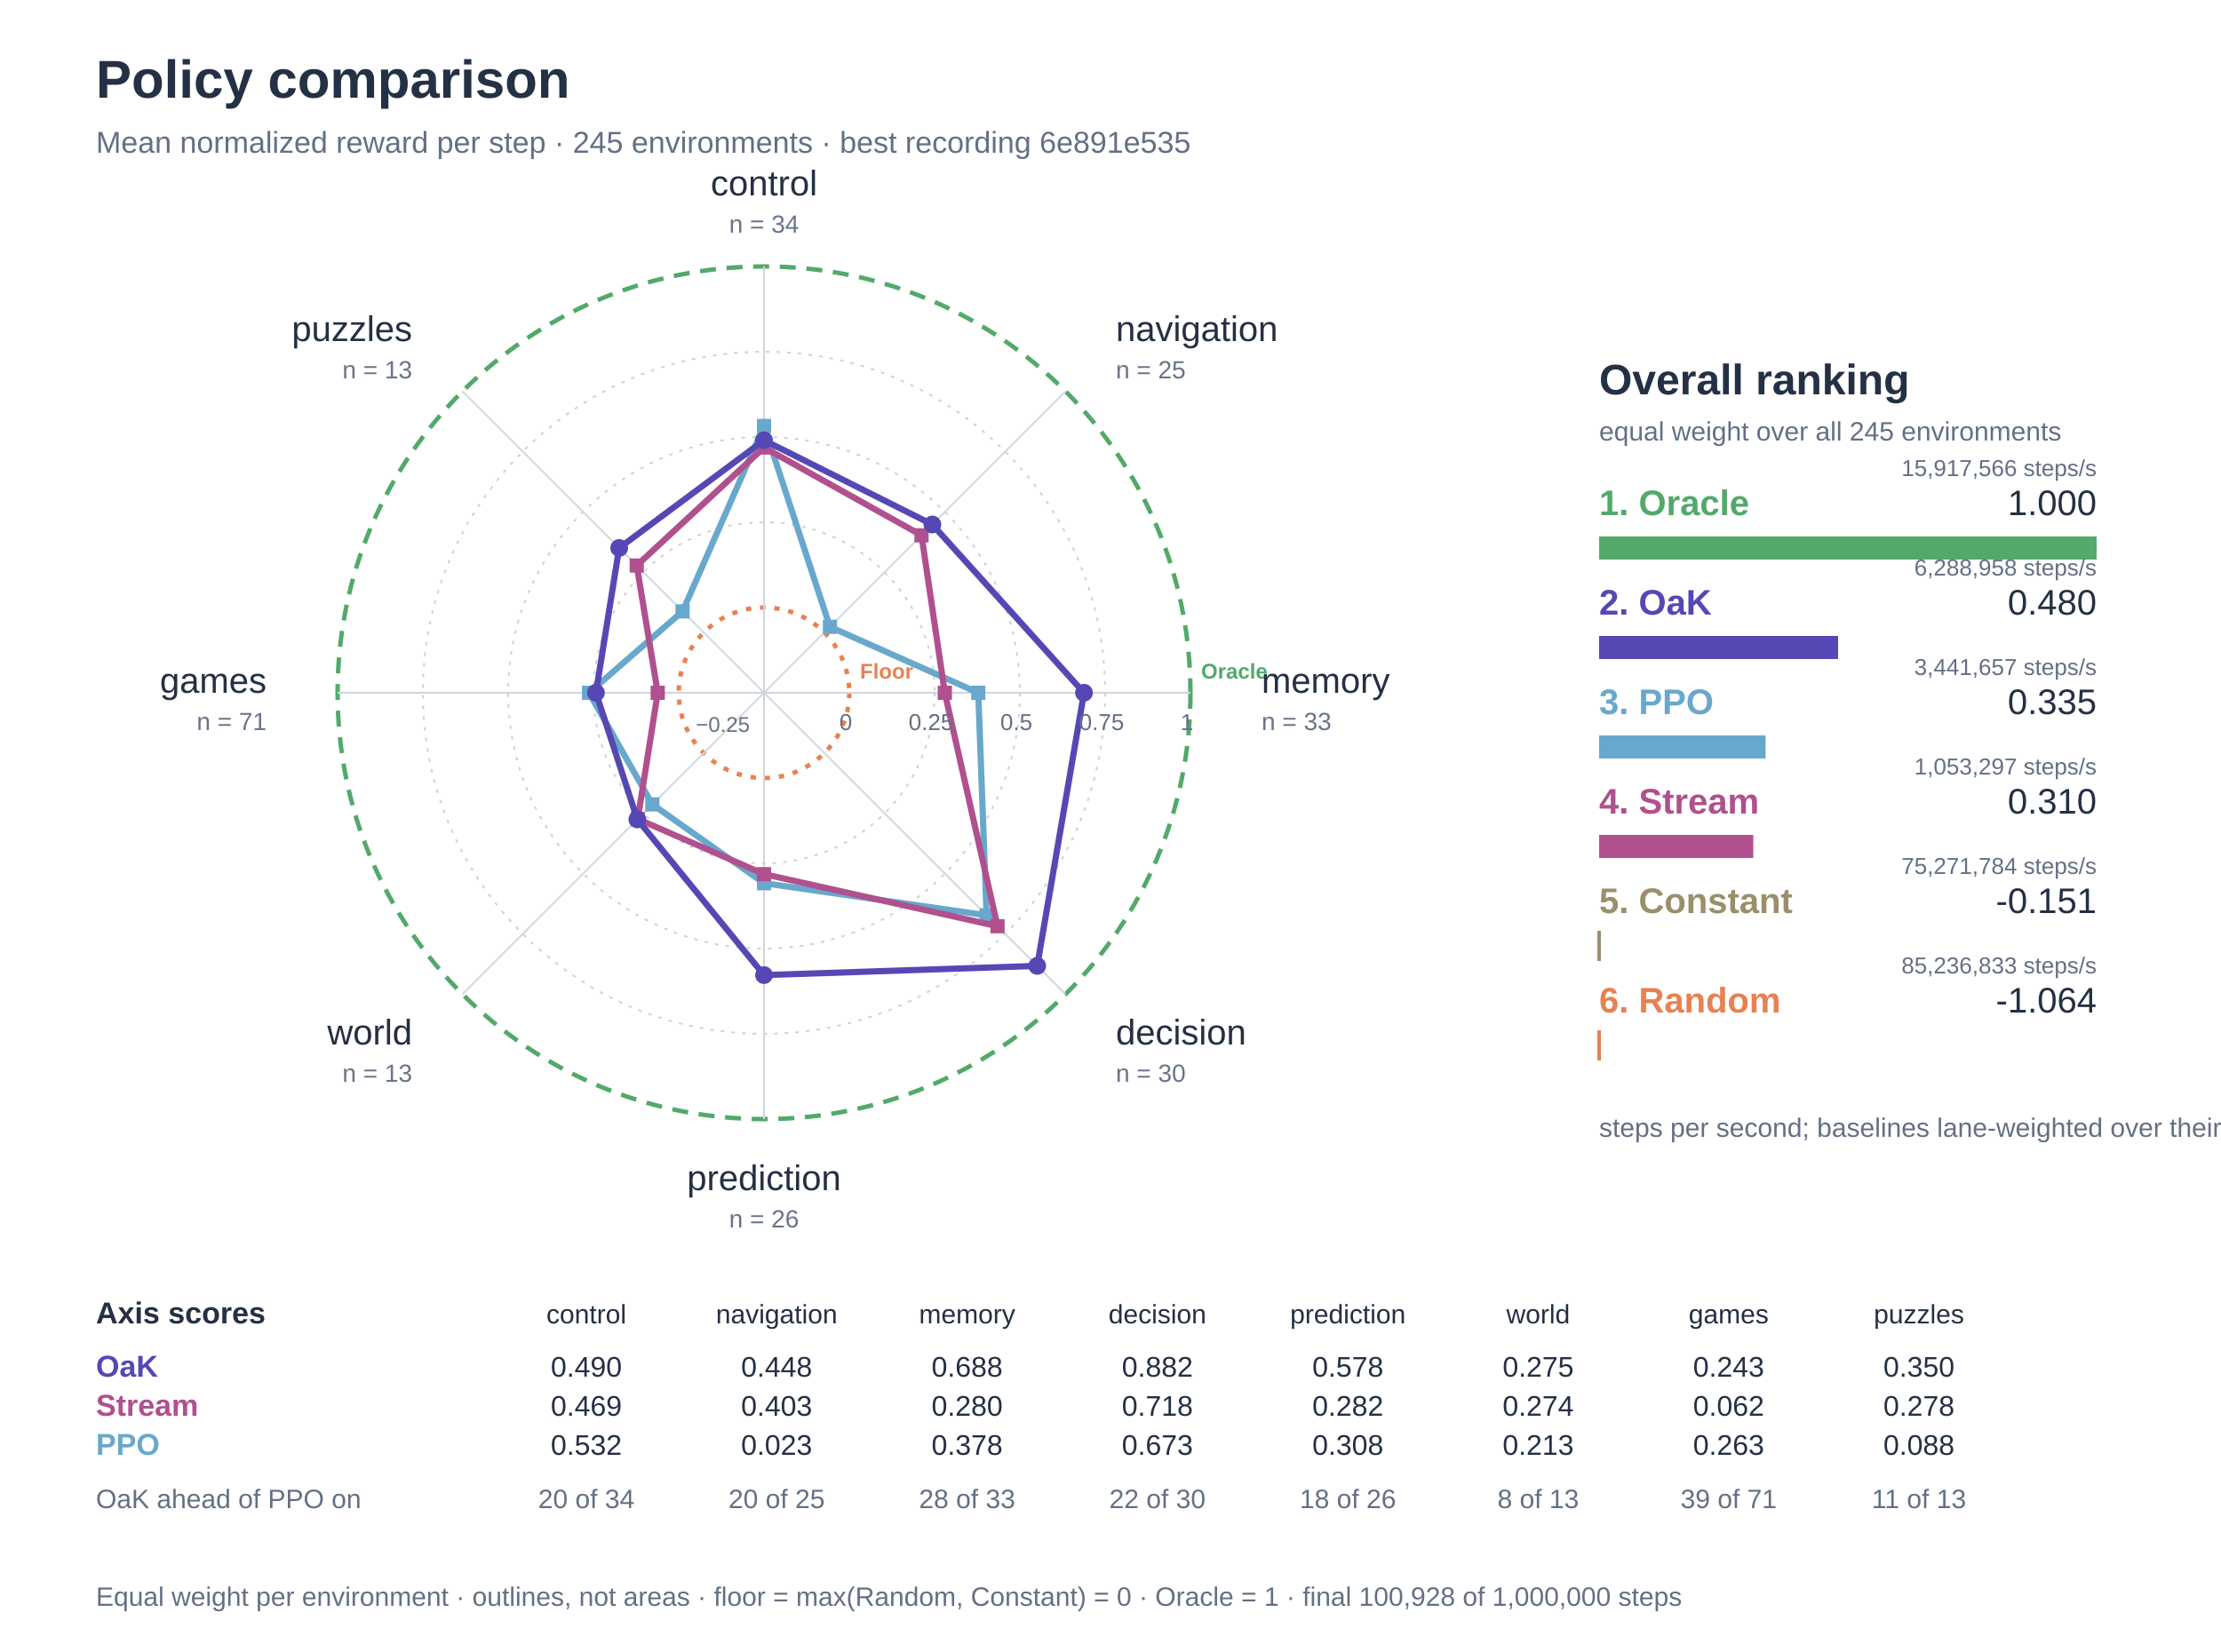
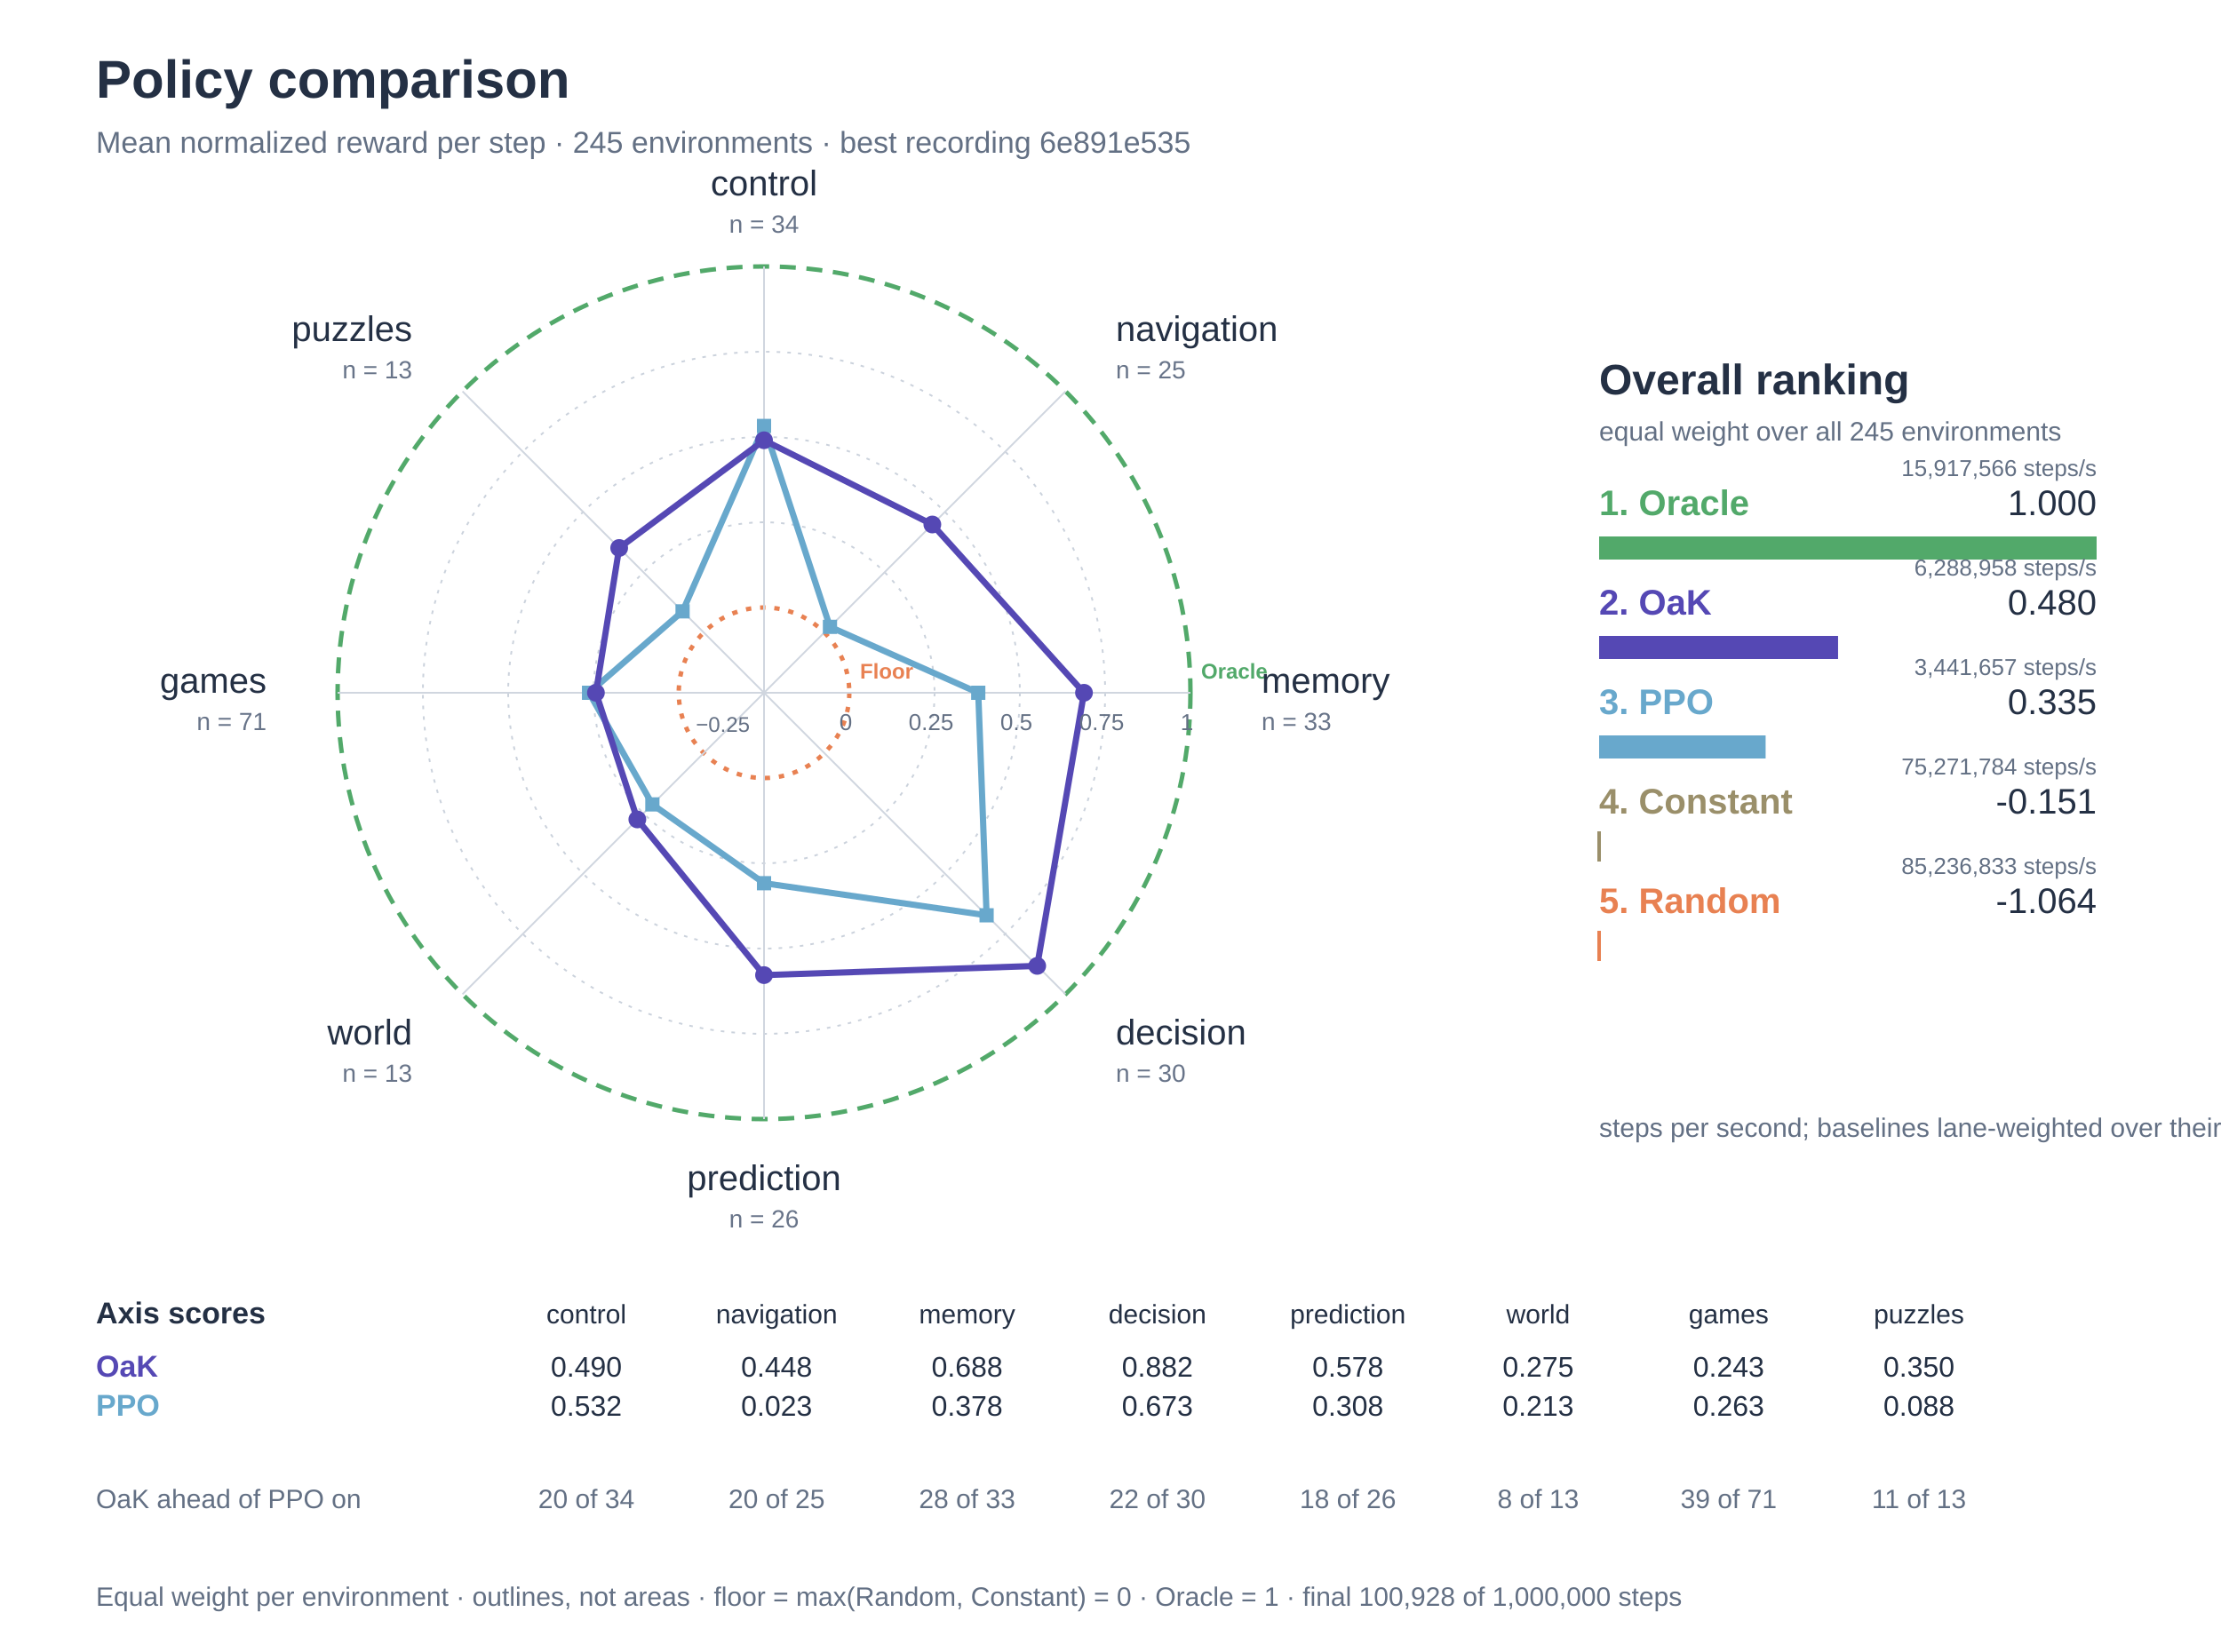
<svg xmlns="http://www.w3.org/2000/svg" width="1250" height="930" viewBox="0 0 1250 930" role="img" aria-labelledby="title desc">
  <rect width="1250" height="930" fill="#ffffff" />
  <g font-family="Arial, Helvetica, sans-serif" fill="#243044">
    <text x="54.0" y="55.0" font-size="30" fill="#243044" text-anchor="start" font-weight="600">Policy comparison</text>
    <text x="54.0" y="86.0" font-size="17" fill="#637084" text-anchor="start" font-weight="400">Mean normalized reward per step · 245 environments · best recording 6e891e535</text>
    <circle cx="430" cy="390" r="96.0" fill="none" stroke="#cbd2dc" stroke-width="1" stroke-dasharray="2 4" />
    <circle cx="430" cy="390" r="144.0" fill="none" stroke="#cbd2dc" stroke-width="1" stroke-dasharray="2 4" />
    <circle cx="430" cy="390" r="192.0" fill="none" stroke="#cbd2dc" stroke-width="1" stroke-dasharray="2 4" />
    <circle cx="430" cy="390" r="48.0" fill="none" stroke="#e88152" stroke-width="2.5" stroke-dasharray="3 5" />
    <circle cx="430" cy="390" r="240.0" fill="none" stroke="#52a96a" stroke-width="2.5" stroke-dasharray="9 6" />
    <path d="M 430 390 L 430.00 150.00" stroke="#d0d6df" stroke-width="1" />
    <path d="M 430 390 L 599.71 220.29" stroke="#d0d6df" stroke-width="1" />
    <path d="M 430 390 L 670.00 390.00" stroke="#d0d6df" stroke-width="1" />
    <path d="M 430 390 L 599.71 559.71" stroke="#d0d6df" stroke-width="1" />
    <path d="M 430 390 L 430.00 630.00" stroke="#d0d6df" stroke-width="1" />
    <path d="M 430 390 L 260.29 559.71" stroke="#d0d6df" stroke-width="1" />
    <path d="M 430 390 L 190.00 390.00" stroke="#d0d6df" stroke-width="1" />
    <path d="M 430 390 L 260.29 220.29" stroke="#d0d6df" stroke-width="1" />
    <polygon points="430.00,239.79 467.11,352.89 550.57,390.00 555.27,515.27 430.00,497.20 367.16,452.84 331.52,390.00 384.16,344.16" fill="none" stroke="#68a8cc" stroke-width="3.5" stroke-linejoin="round" />
    <rect x="426.00" y="235.79" width="8" height="8" fill="#68a8cc" />
    <rect x="463.11" y="348.89" width="8" height="8" fill="#68a8cc" />
    <rect x="546.57" y="386.00" width="8" height="8" fill="#68a8cc" />
    <rect x="551.27" y="511.27" width="8" height="8" fill="#68a8cc" />
    <rect x="426.00" y="493.20" width="8" height="8" fill="#68a8cc" />
    <rect x="363.16" y="448.84" width="8" height="8" fill="#68a8cc" />
    <rect x="327.52" y="386.00" width="8" height="8" fill="#68a8cc" />
    <rect x="380.16" y="340.16" width="8" height="8" fill="#68a8cc" />
-     <polygon points="430.00,251.90 518.64,301.36 531.75,390.00 561.42,521.42 430.00,492.11 358.93,461.07 370.18,390.00 358.36,318.36" fill="none" stroke="#b0508e" stroke-width="3.5" stroke-linejoin="round" />
-     <rect x="426.00" y="247.90" width="8" height="8" fill="#b0508e" />
-     <rect x="514.64" y="297.36" width="8" height="8" fill="#b0508e" />
-     <rect x="527.75" y="386.00" width="8" height="8" fill="#b0508e" />
-     <rect x="557.42" y="517.42" width="8" height="8" fill="#b0508e" />
-     <rect x="426.00" y="488.11" width="8" height="8" fill="#b0508e" />
-     <rect x="354.93" y="457.07" width="8" height="8" fill="#b0508e" />
-     <rect x="366.18" y="386.00" width="8" height="8" fill="#b0508e" />
-     <rect x="354.36" y="314.36" width="8" height="8" fill="#b0508e" />
    <polygon points="430.00,247.84 524.73,295.27 610.08,390.00 583.75,543.75 430.00,548.94 358.70,461.30 335.39,390.00 348.48,308.48" fill="none" stroke="#5548b4" stroke-width="3.5" stroke-linejoin="round" />
    <circle cx="430.00" cy="247.84" r="5" fill="#5548b4" />
    <circle cx="524.73" cy="295.27" r="5" fill="#5548b4" />
    <circle cx="610.08" cy="390.00" r="5" fill="#5548b4" />
    <circle cx="583.75" cy="543.75" r="5" fill="#5548b4" />
    <circle cx="430.00" cy="548.94" r="5" fill="#5548b4" />
    <circle cx="358.70" cy="461.30" r="5" fill="#5548b4" />
    <circle cx="335.39" cy="390.00" r="5" fill="#5548b4" />
    <circle cx="348.48" cy="308.48" r="5" fill="#5548b4" />
    <text x="476.0" y="411.0" font-size="13" fill="#647084" text-anchor="middle" font-weight="400">0</text>
    <text x="524.0" y="411.0" font-size="13" fill="#647084" text-anchor="middle" font-weight="400">0.25</text>
    <text x="572.0" y="411.0" font-size="13" fill="#647084" text-anchor="middle" font-weight="400">0.5</text>
    <text x="620.0" y="411.0" font-size="13" fill="#647084" text-anchor="middle" font-weight="400">0.75</text>
    <text x="668.0" y="411.0" font-size="13" fill="#647084" text-anchor="middle" font-weight="400">1</text>
    <text x="422.0" y="412.0" font-size="12" fill="#647084" text-anchor="end" font-weight="400">−0.25</text>
    <text x="484.0" y="382.0" font-size="12" fill="#e88152" text-anchor="start" font-weight="600">Floor</text>
    <text x="676.0" y="382.0" font-size="12" fill="#52a96a" text-anchor="start" font-weight="600">Oracle</text>
    <text x="430.0" y="110.0" font-size="20" fill="#243044" text-anchor="middle" font-weight="400">control</text>
    <text x="430.0" y="131.0" font-size="14" fill="#687489" text-anchor="middle" font-weight="400">n = 34</text>
    <text x="628.0" y="192.0" font-size="20" fill="#243044" text-anchor="start" font-weight="400">navigation</text>
    <text x="628.0" y="213.0" font-size="14" fill="#687489" text-anchor="start" font-weight="400">n = 25</text>
    <text x="710.0" y="390.0" font-size="20" fill="#243044" text-anchor="start" font-weight="400">memory</text>
    <text x="710.0" y="411.0" font-size="14" fill="#687489" text-anchor="start" font-weight="400">n = 33</text>
    <text x="628.0" y="588.0" font-size="20" fill="#243044" text-anchor="start" font-weight="400">decision</text>
    <text x="628.0" y="609.0" font-size="14" fill="#687489" text-anchor="start" font-weight="400">n = 30</text>
    <text x="430.0" y="670.0" font-size="20" fill="#243044" text-anchor="middle" font-weight="400">prediction</text>
    <text x="430.0" y="691.0" font-size="14" fill="#687489" text-anchor="middle" font-weight="400">n = 26</text>
    <text x="232.0" y="588.0" font-size="20" fill="#243044" text-anchor="end" font-weight="400">world</text>
    <text x="232.0" y="609.0" font-size="14" fill="#687489" text-anchor="end" font-weight="400">n = 13</text>
    <text x="150.0" y="390.0" font-size="20" fill="#243044" text-anchor="end" font-weight="400">games</text>
    <text x="150.0" y="411.0" font-size="14" fill="#687489" text-anchor="end" font-weight="400">n = 71</text>
    <text x="232.0" y="192.0" font-size="20" fill="#243044" text-anchor="end" font-weight="400">puzzles</text>
    <text x="232.0" y="213.0" font-size="14" fill="#687489" text-anchor="end" font-weight="400">n = 13</text>
    <text x="900.0" y="222.0" font-size="24" fill="#243044" text-anchor="start" font-weight="600">Overall ranking</text>
    <text x="900.0" y="248.0" font-size="15" fill="#637084" text-anchor="start" font-weight="400">equal weight over all 245 environments</text>
    <text x="900.0" y="290.0" font-size="20" fill="#52a96a" text-anchor="start" font-weight="600">1. Oracle</text>
    <text x="1180.0" y="290.0" font-size="20" fill="#243044" text-anchor="end" font-weight="400">1.000</text>
    <rect x="900" y="302" width="280.00" height="13" fill="#52a96a" />
    <text x="1180.0" y="268.0" font-size="13" fill="#637084" text-anchor="end" font-weight="400">15,917,566 steps/s</text>
    <text x="900.0" y="346.0" font-size="20" fill="#5548b4" text-anchor="start" font-weight="600">2. OaK</text>
    <text x="1180.0" y="346.0" font-size="20" fill="#243044" text-anchor="end" font-weight="400">0.480</text>
    <rect x="900" y="358" width="134.48" height="13" fill="#5548b4" />
    <text x="1180.0" y="324.0" font-size="13" fill="#637084" text-anchor="end" font-weight="400">6,288,958 steps/s</text>
    <text x="900.0" y="402.0" font-size="20" fill="#68a8cc" text-anchor="start" font-weight="600">3. PPO</text>
    <text x="1180.0" y="402.0" font-size="20" fill="#243044" text-anchor="end" font-weight="400">0.335</text>
    <rect x="900" y="414" width="93.71" height="13" fill="#68a8cc" />
    <text x="1180.0" y="380.0" font-size="13" fill="#637084" text-anchor="end" font-weight="400">3,441,657 steps/s</text>
-     <text x="900.0" y="458.0" font-size="20" fill="#b0508e" text-anchor="start" font-weight="600">4. Stream</text>
-     <text x="1180.0" y="458.0" font-size="20" fill="#243044" text-anchor="end" font-weight="400">0.310</text>
-     <rect x="900" y="470" width="86.77" height="13" fill="#b0508e" />
-     <text x="1180.0" y="436.0" font-size="13" fill="#637084" text-anchor="end" font-weight="400">1,053,297 steps/s</text>
-     <text x="900.0" y="514.0" font-size="20" fill="#9a8f6a" text-anchor="start" font-weight="600">5. Constant</text>
-     <text x="1180.0" y="514.0" font-size="20" fill="#243044" text-anchor="end" font-weight="400">-0.151</text>
-     <path d="M 900 524 v 17" stroke="#9a8f6a" stroke-width="2" />
-     <text x="1180.0" y="492.0" font-size="13" fill="#637084" text-anchor="end" font-weight="400">75,271,784 steps/s</text>
-     <text x="900.0" y="570.0" font-size="20" fill="#e88152" text-anchor="start" font-weight="600">6. Random</text>
-     <text x="1180.0" y="570.0" font-size="20" fill="#243044" text-anchor="end" font-weight="400">-1.064</text>
-     <path d="M 900 580 v 17" stroke="#e88152" stroke-width="2" />
-     <text x="1180.0" y="548.0" font-size="13" fill="#637084" text-anchor="end" font-weight="400">85,236,833 steps/s</text>
+     <text x="900.0" y="458.0" font-size="20" fill="#9a8f6a" text-anchor="start" font-weight="600">4. Constant</text>
+     <text x="1180.0" y="458.0" font-size="20" fill="#243044" text-anchor="end" font-weight="400">-0.151</text>
+     <path d="M 900 468 v 17" stroke="#9a8f6a" stroke-width="2" />
+     <text x="1180.0" y="436.0" font-size="13" fill="#637084" text-anchor="end" font-weight="400">75,271,784 steps/s</text>
+     <text x="900.0" y="514.0" font-size="20" fill="#e88152" text-anchor="start" font-weight="600">5. Random</text>
+     <text x="1180.0" y="514.0" font-size="20" fill="#243044" text-anchor="end" font-weight="400">-1.064</text>
+     <path d="M 900 524 v 17" stroke="#e88152" stroke-width="2" />
+     <text x="1180.0" y="492.0" font-size="13" fill="#637084" text-anchor="end" font-weight="400">85,236,833 steps/s</text>
    <text x="900.0" y="640.0" font-size="15" fill="#637084" text-anchor="start" font-weight="400">steps per second; baselines lane-weighted over their recordings</text>
    <text x="54.0" y="745.0" font-size="17" fill="#243044" text-anchor="start" font-weight="600">Axis scores</text>
    <text x="330.0" y="745.0" font-size="15" fill="#243044" text-anchor="middle" font-weight="400">control</text>
    <text x="437.1" y="745.0" font-size="15" fill="#243044" text-anchor="middle" font-weight="400">navigation</text>
    <text x="544.3" y="745.0" font-size="15" fill="#243044" text-anchor="middle" font-weight="400">memory</text>
    <text x="651.4" y="745.0" font-size="15" fill="#243044" text-anchor="middle" font-weight="400">decision</text>
    <text x="758.6" y="745.0" font-size="15" fill="#243044" text-anchor="middle" font-weight="400">prediction</text>
    <text x="865.7" y="745.0" font-size="15" fill="#243044" text-anchor="middle" font-weight="400">world</text>
    <text x="972.9" y="745.0" font-size="15" fill="#243044" text-anchor="middle" font-weight="400">games</text>
    <text x="1080.0" y="745.0" font-size="15" fill="#243044" text-anchor="middle" font-weight="400">puzzles</text>
    <text x="54.0" y="775.0" font-size="17" fill="#5548b4" text-anchor="start" font-weight="600">OaK</text>
    <text x="330.0" y="775.0" font-size="16" fill="#243044" text-anchor="middle" font-weight="400">0.490</text>
    <text x="437.1" y="775.0" font-size="16" fill="#243044" text-anchor="middle" font-weight="400">0.448</text>
    <text x="544.3" y="775.0" font-size="16" fill="#243044" text-anchor="middle" font-weight="400">0.688</text>
    <text x="651.4" y="775.0" font-size="16" fill="#243044" text-anchor="middle" font-weight="400">0.882</text>
    <text x="758.6" y="775.0" font-size="16" fill="#243044" text-anchor="middle" font-weight="400">0.578</text>
    <text x="865.7" y="775.0" font-size="16" fill="#243044" text-anchor="middle" font-weight="400">0.275</text>
    <text x="972.9" y="775.0" font-size="16" fill="#243044" text-anchor="middle" font-weight="400">0.243</text>
    <text x="1080.0" y="775.0" font-size="16" fill="#243044" text-anchor="middle" font-weight="400">0.350</text>
-     <text x="54.0" y="797.0" font-size="17" fill="#b0508e" text-anchor="start" font-weight="600">Stream</text>
-     <text x="330.0" y="797.0" font-size="16" fill="#243044" text-anchor="middle" font-weight="400">0.469</text>
-     <text x="437.1" y="797.0" font-size="16" fill="#243044" text-anchor="middle" font-weight="400">0.403</text>
-     <text x="544.3" y="797.0" font-size="16" fill="#243044" text-anchor="middle" font-weight="400">0.280</text>
-     <text x="651.4" y="797.0" font-size="16" fill="#243044" text-anchor="middle" font-weight="400">0.718</text>
-     <text x="758.6" y="797.0" font-size="16" fill="#243044" text-anchor="middle" font-weight="400">0.282</text>
-     <text x="865.7" y="797.0" font-size="16" fill="#243044" text-anchor="middle" font-weight="400">0.274</text>
-     <text x="972.9" y="797.0" font-size="16" fill="#243044" text-anchor="middle" font-weight="400">0.062</text>
-     <text x="1080.0" y="797.0" font-size="16" fill="#243044" text-anchor="middle" font-weight="400">0.278</text>
-     <text x="54.0" y="819.0" font-size="17" fill="#68a8cc" text-anchor="start" font-weight="600">PPO</text>
-     <text x="330.0" y="819.0" font-size="16" fill="#243044" text-anchor="middle" font-weight="400">0.532</text>
-     <text x="437.1" y="819.0" font-size="16" fill="#243044" text-anchor="middle" font-weight="400">0.023</text>
-     <text x="544.3" y="819.0" font-size="16" fill="#243044" text-anchor="middle" font-weight="400">0.378</text>
-     <text x="651.4" y="819.0" font-size="16" fill="#243044" text-anchor="middle" font-weight="400">0.673</text>
-     <text x="758.6" y="819.0" font-size="16" fill="#243044" text-anchor="middle" font-weight="400">0.308</text>
-     <text x="865.7" y="819.0" font-size="16" fill="#243044" text-anchor="middle" font-weight="400">0.213</text>
-     <text x="972.9" y="819.0" font-size="16" fill="#243044" text-anchor="middle" font-weight="400">0.263</text>
-     <text x="1080.0" y="819.0" font-size="16" fill="#243044" text-anchor="middle" font-weight="400">0.088</text>
+     <text x="54.0" y="797.0" font-size="17" fill="#68a8cc" text-anchor="start" font-weight="600">PPO</text>
+     <text x="330.0" y="797.0" font-size="16" fill="#243044" text-anchor="middle" font-weight="400">0.532</text>
+     <text x="437.1" y="797.0" font-size="16" fill="#243044" text-anchor="middle" font-weight="400">0.023</text>
+     <text x="544.3" y="797.0" font-size="16" fill="#243044" text-anchor="middle" font-weight="400">0.378</text>
+     <text x="651.4" y="797.0" font-size="16" fill="#243044" text-anchor="middle" font-weight="400">0.673</text>
+     <text x="758.6" y="797.0" font-size="16" fill="#243044" text-anchor="middle" font-weight="400">0.308</text>
+     <text x="865.7" y="797.0" font-size="16" fill="#243044" text-anchor="middle" font-weight="400">0.213</text>
+     <text x="972.9" y="797.0" font-size="16" fill="#243044" text-anchor="middle" font-weight="400">0.263</text>
+     <text x="1080.0" y="797.0" font-size="16" fill="#243044" text-anchor="middle" font-weight="400">0.088</text>
    <text x="54.0" y="849.0" font-size="15" fill="#637084" text-anchor="start" font-weight="400">OaK ahead of PPO on</text>
    <text x="330.0" y="849.0" font-size="15" fill="#637084" text-anchor="middle" font-weight="400">20 of 34</text>
    <text x="437.1" y="849.0" font-size="15" fill="#637084" text-anchor="middle" font-weight="400">20 of 25</text>
    <text x="544.3" y="849.0" font-size="15" fill="#637084" text-anchor="middle" font-weight="400">28 of 33</text>
    <text x="651.4" y="849.0" font-size="15" fill="#637084" text-anchor="middle" font-weight="400">22 of 30</text>
    <text x="758.6" y="849.0" font-size="15" fill="#637084" text-anchor="middle" font-weight="400">18 of 26</text>
    <text x="865.7" y="849.0" font-size="15" fill="#637084" text-anchor="middle" font-weight="400">8 of 13</text>
    <text x="972.9" y="849.0" font-size="15" fill="#637084" text-anchor="middle" font-weight="400">39 of 71</text>
    <text x="1080.0" y="849.0" font-size="15" fill="#637084" text-anchor="middle" font-weight="400">11 of 13</text>
    <text x="54.0" y="904.0" font-size="15" fill="#637084" text-anchor="start" font-weight="400">Equal weight per environment · outlines, not areas · floor = max(Random, Constant) = 0 · Oracle = 1 · final 100,928 of 1,000,000 steps</text>
  </g>
</svg>
